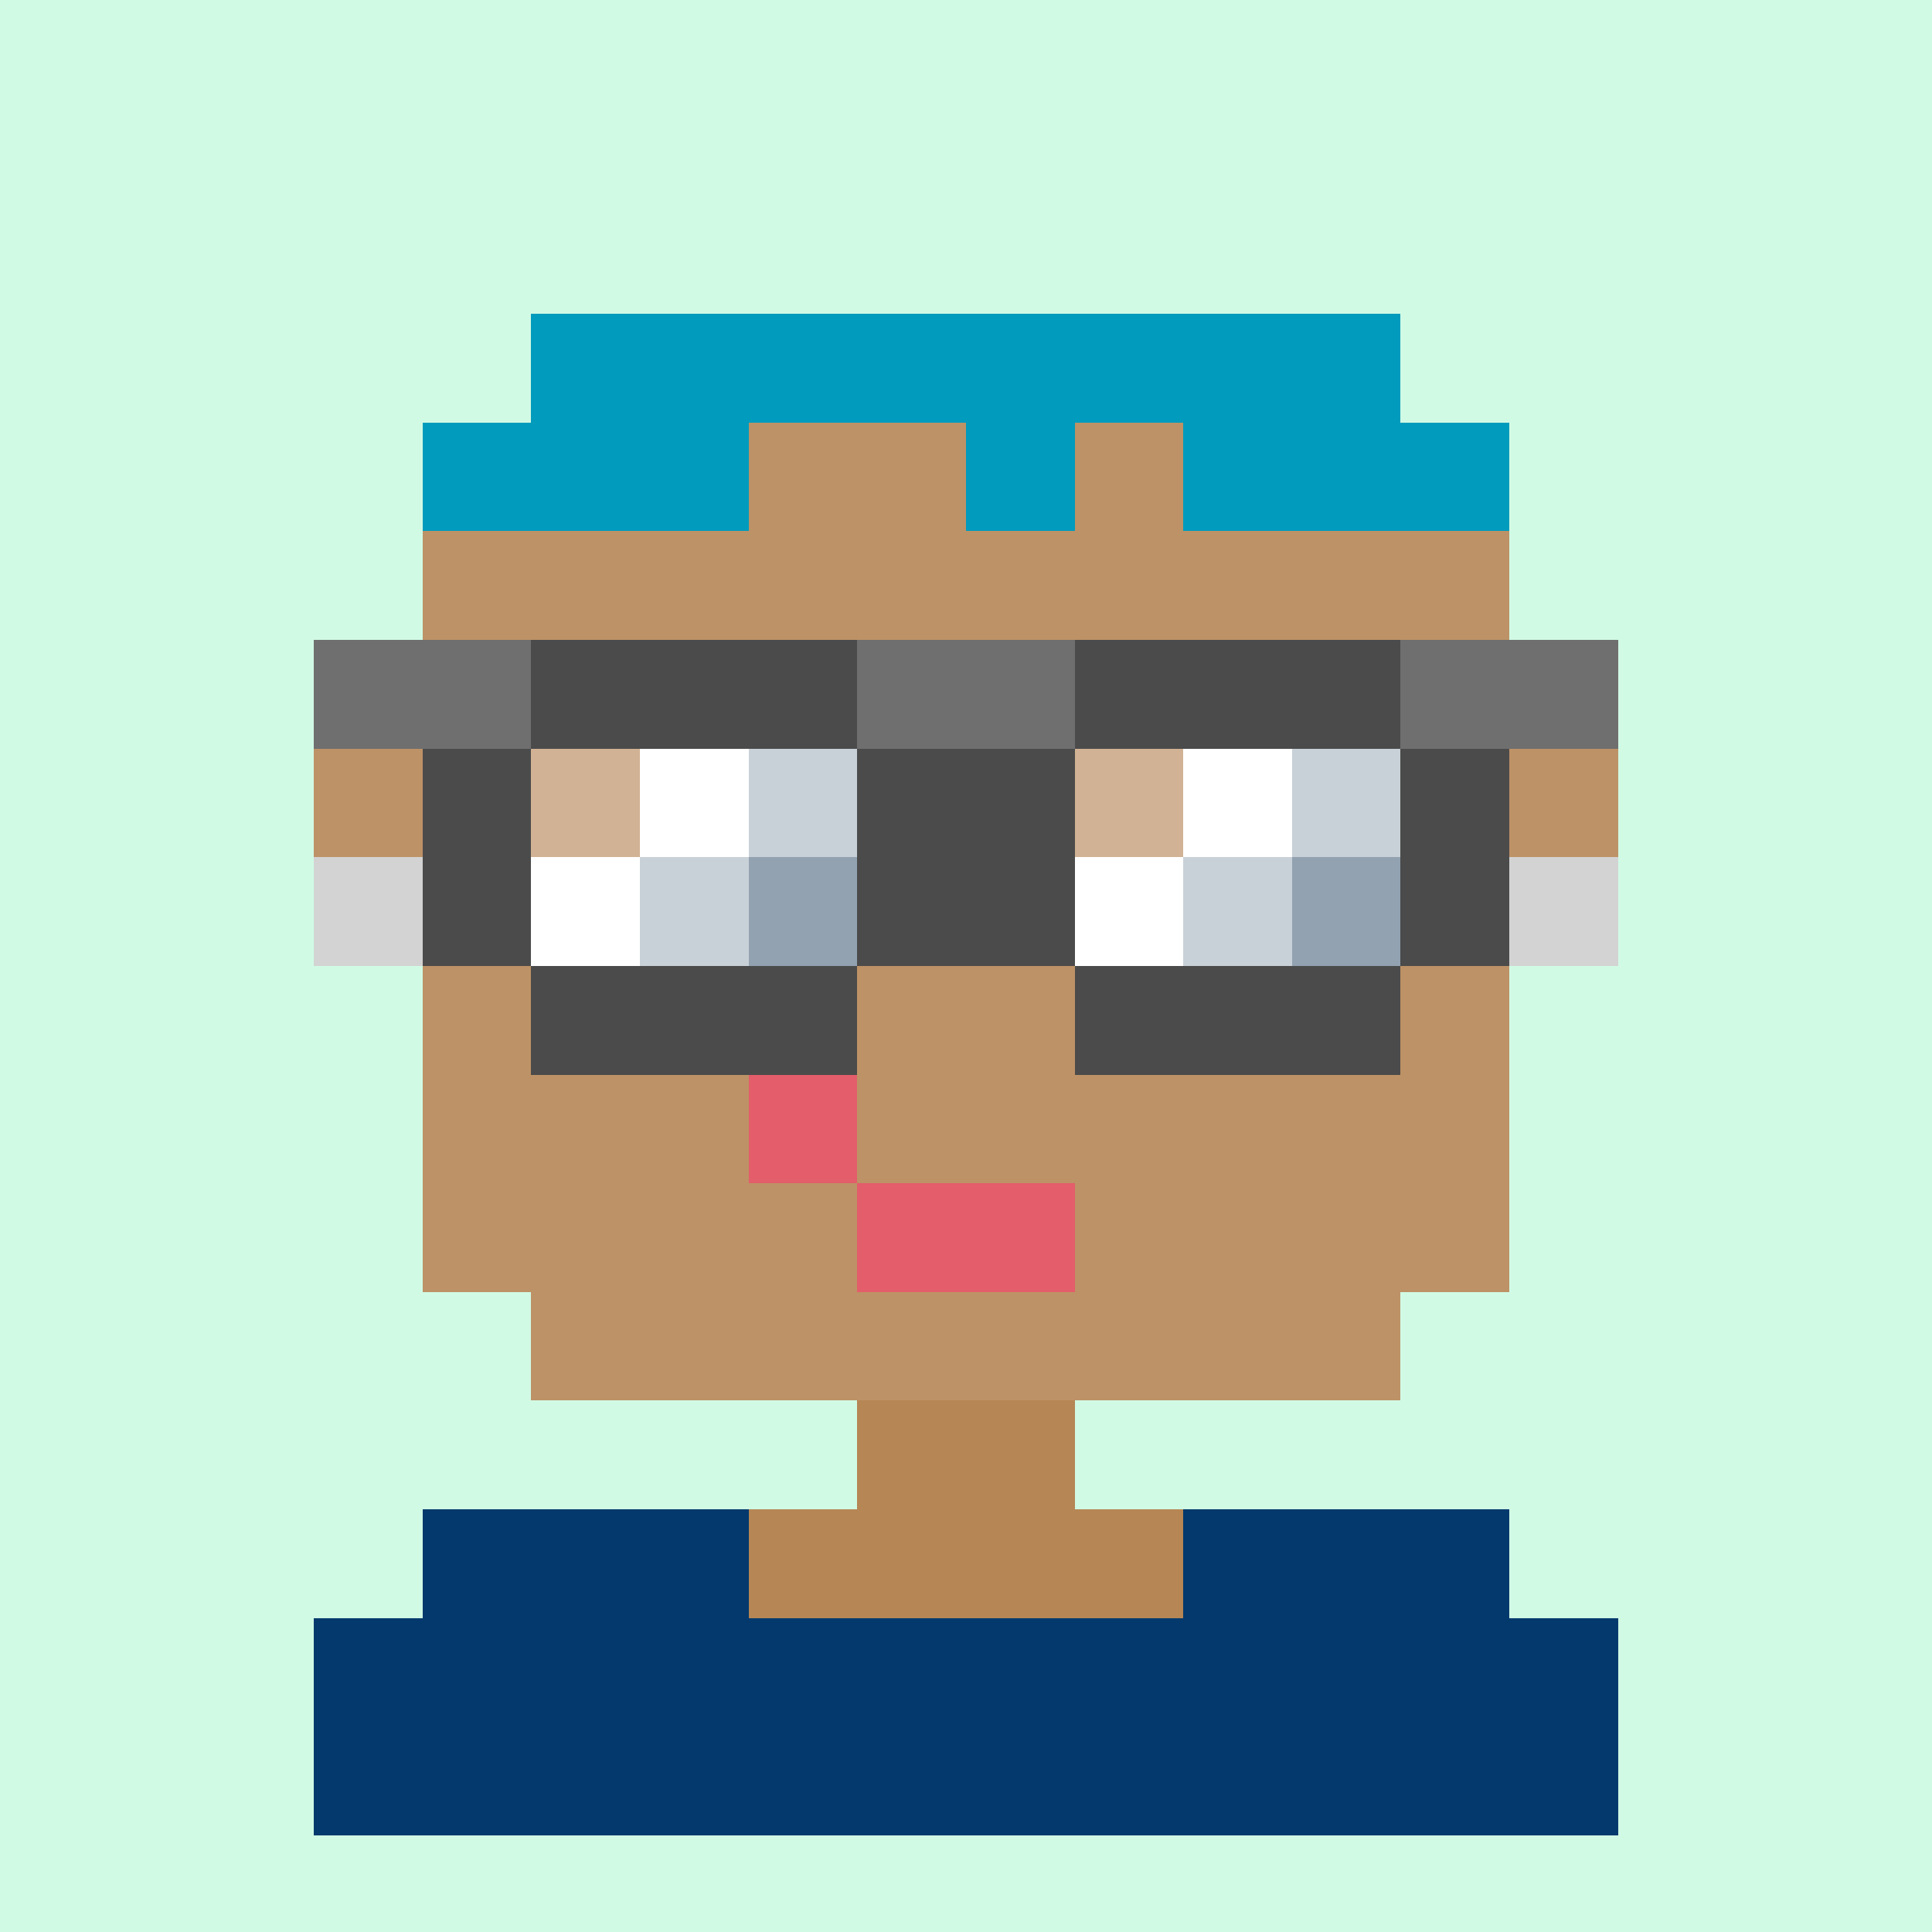
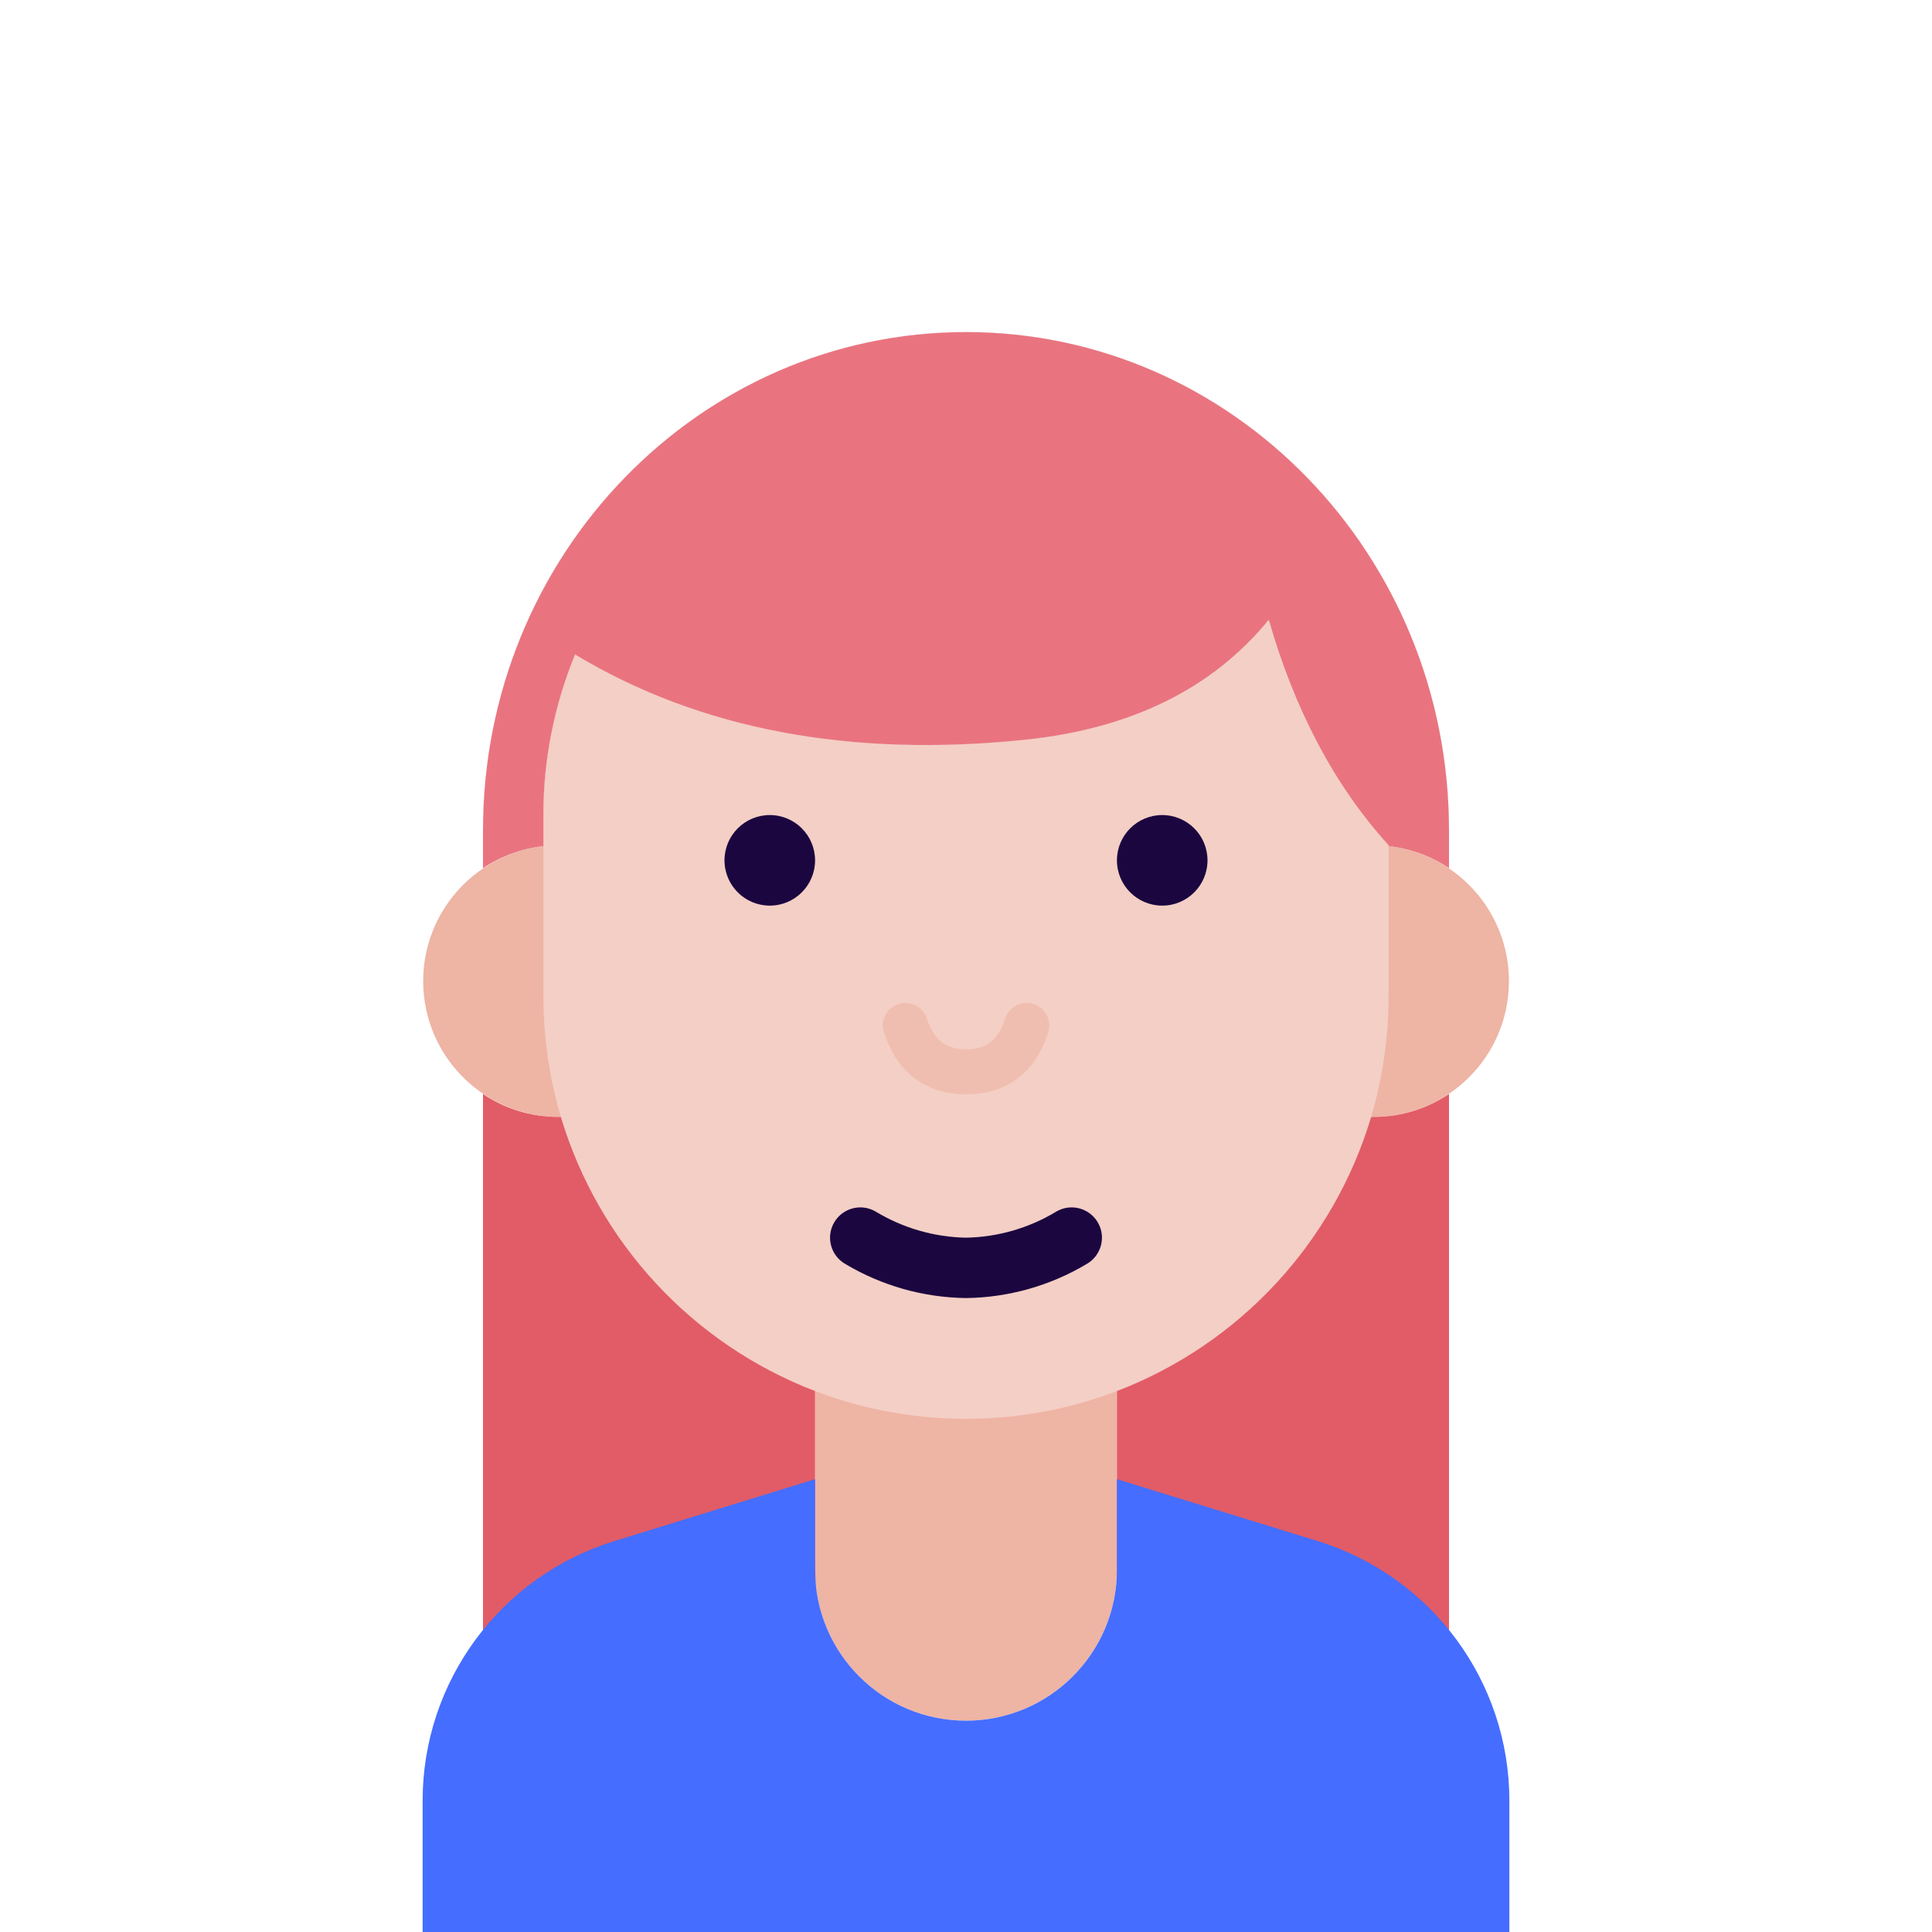
- <svg xmlns="http://www.w3.org/2000/svg" viewBox="0 0 16 16" fill="none" shape-rendering="crispEdges" width="128" height="128">
+ <svg xmlns="http://www.w3.org/2000/svg" viewBox="0 0 64 64" fill="none" shape-rendering="auto">
  <mask id="viewboxMask">
-     <rect width="16" height="16" rx="0" ry="0" x="0" y="0" fill="#fff" />
+     <rect width="64" height="64" rx="0" ry="0" x="0" y="0" fill="#fff" />
  </mask>
  <g mask="url(#viewboxMask)">
-     <rect fill="#d1fae5" width="16" height="16" x="0" y="0" />
-     <g transform="translate(0.8 0.8) scale(0.9)">
-       <path d="M4 2h8v1h1v3h1v2h-1v3h-1v1H9v1h4v1h1v2H2v-2h1v-1h4v-1H4v-1H3V8H2V6h1V3h1V2Z" fill="#b68655" />
-       <path d="M4 2h8v1h1v3h1v2h-1v3h-1v1H4v-1H3V8H2V6h1V3h1V2Z" fill="#fff" fill-opacity=".1" />
-       <path d="M2 7h1v1H2zM13 7h1v1h-1z" fill="#d3d3d3" />
-       <path d="M10 13h3v1h1v2H2v-2h1v-1h3v1h4v-1Z" fill="#03396c" />
-       <g fill-rule="evenodd" clip-rule="evenodd">
-         <path d="M5 6h1v2H4V7h1V6Zm5 0h1v2H9V7h1V6Z" fill="#fff" />
-         <path d="M6 6v1H5v1h2V6H6Zm5 0v1h-1v1h2V6h-1Z" fill="#647b90" />
-         <path d="M6 6v1h1V6H6ZM5 7v1h1V7H5Zm6-1v1h1V6h-1Zm-1 1v1h1V7h-1Z" fill="#fff" fill-opacity=".5" />
-       </g>
-       <path fill-rule="evenodd" clip-rule="evenodd" d="M2 5v1h1v2h1v1h3V8h2v1h3V8h1V6h1V5H2Zm10 3H9V6h3v2ZM7 8H4V6h3v2Z" fill="#4b4b4b" />
-       <path fill="#fff" fill-opacity=".3" d="M9 6h3v2H9zM4 6h3v2H4z" />
-       <path fill="#fff" fill-opacity=".2" d="M7 5h2v1H7zM2 5h2v1H2zM12 5h2v1h-2z" />
-       <path d="M6 9v1h1v1h2v-1H7V9H6Z" fill="#e35d6a" />
-       <g fill="#009bbd">
-         <path d="M4 2h8v1H4zM3 3h3v1H3zM10 3h3v1h-3zM8 3h1v1H8z" />
-         <path d="M8 3h1v1H8z" />
-       </g>
+     <rect fill="#ffffff" width="64" height="64" x="0" y="0" />
+     <path d="M37 46.08V52a5 5 0 0 1-10 0v-5.92A14.04 14.04 0 0 1 18.58 37h-.08a4.5 4.5 0 0 1-.5-8.97V27a14 14 0 1 1 28 0v1.03a4.5 4.5 0 0 1-.58 8.97A14.04 14.04 0 0 1 37 46.08Z" fill="#eeb4a4" />
+     <mask id="personas-a" style="mask-type:luminance" maskUnits="userSpaceOnUse" x="14" y="13" width="36" height="44">
+       <path d="M37 46.08V52a5 5 0 0 1-10 0v-5.92A14.04 14.04 0 0 1 18.58 37h-.08a4.5 4.5 0 0 1-.5-8.97V27a14 14 0 1 1 28 0v1.03a4.5 4.5 0 0 1-.58 8.97A14.04 14.04 0 0 1 37 46.08Z" fill="#fff" />
+     </mask>
+     <g mask="url(#personas-a)">
+       <path d="M32 13a14 14 0 0 1 14 14v6a14 14 0 1 1-28 0v-6a14 14 0 0 1 14-14Z" fill="#fff" style="mix-blend-mode:overlay" opacity=".36" />
    </g>
+     <g transform="translate(20 24)">
+       <path fill-rule="evenodd" clip-rule="evenodd" d="M4 4.5a1.5 1.5 0 1 0 3 0 1.5 1.5 0 0 0-3 0Zm13 0a1.5 1.5 0 1 0 3 0 1.5 1.5 0 0 0-3 0Z" fill="#1B0640" />
+     </g>
+     <g transform="translate(2 2)">
+       <path fill-rule="evenodd" clip-rule="evenodd" d="M44 26c-1.8-2-3.13-4.5-3.97-7.47-1.87 2.28-4.55 3.6-8.03 3.97-5.83.61-10.82-.33-14.95-2.82A13.96 13.96 0 0 0 16 25v1.03c-.73.08-1.42.34-2 .73V25.5C14 16.39 21.16 9 30 9s16 7.39 16 16.5v1.26a4.47 4.47 0 0 0-2-.73V26Zm2 8.24v22.28H35V44.08A14.04 14.04 0 0 0 43.42 35h.08c.93 0 1.78-.28 2.5-.76ZM14 56.57h11.13L25 49.55v-5.47A14.04 14.04 0 0 1 16.58 35h-.08c-.93 0-1.79-.28-2.5-.76v22.33Z" fill="#e15c66" />
+       <path d="M40.03 18.53A18.47 18.47 0 0 0 44 26v.03c.73.08 1.42.34 2 .73V25.5C46 16.39 38.84 9 30 9s-16 7.39-16 16.5v1.26c.58-.4 1.27-.65 2-.73V25c0-1.88.37-3.68 1.05-5.32 4.13 2.5 9.12 3.43 14.95 2.82 3.48-.37 6.16-1.7 8.03-3.97Z" fill="#fff" style="mix-blend-mode:overlay" opacity=".26" />
+     </g>
+     <g transform="translate(11 44)">
+       <path d="M16 5v3a5 5 0 0 0 10 0V5l6.65 2.05a9 9 0 0 1 6.35 8.6V20H3v-4.35a9 9 0 0 1 6.35-8.6L16 5Z" fill="#456dff" />
+     </g>
+     <g transform="translate(23 36)">
+       <path d="M5 5.87a1 1 0 1 1 1-1.74A6 6 0 0 0 9 5a6 6 0 0 0 3-.87 1 1 0 1 1 1 1.74A8 8 0 0 1 9 7a8 8 0 0 1-4-1.13Z" fill="#1B0640" />
+     </g>
+     <g transform="translate(24 28)">
+       <path d="M5.29 6.24a.75.75 0 1 1 1.42-.48c.23.7.62 1 1.3 1 .66 0 1.05-.3 1.28-1a.75.75 0 1 1 1.42.48c-.42 1.3-1.37 2.01-2.7 2.01S5.72 7.54 5.3 6.24Z" fill="#000" style="mix-blend-mode:overlay" opacity=".36" />
+     </g>
+     <g transform="translate(14 26)" />
  </g>
</svg>
